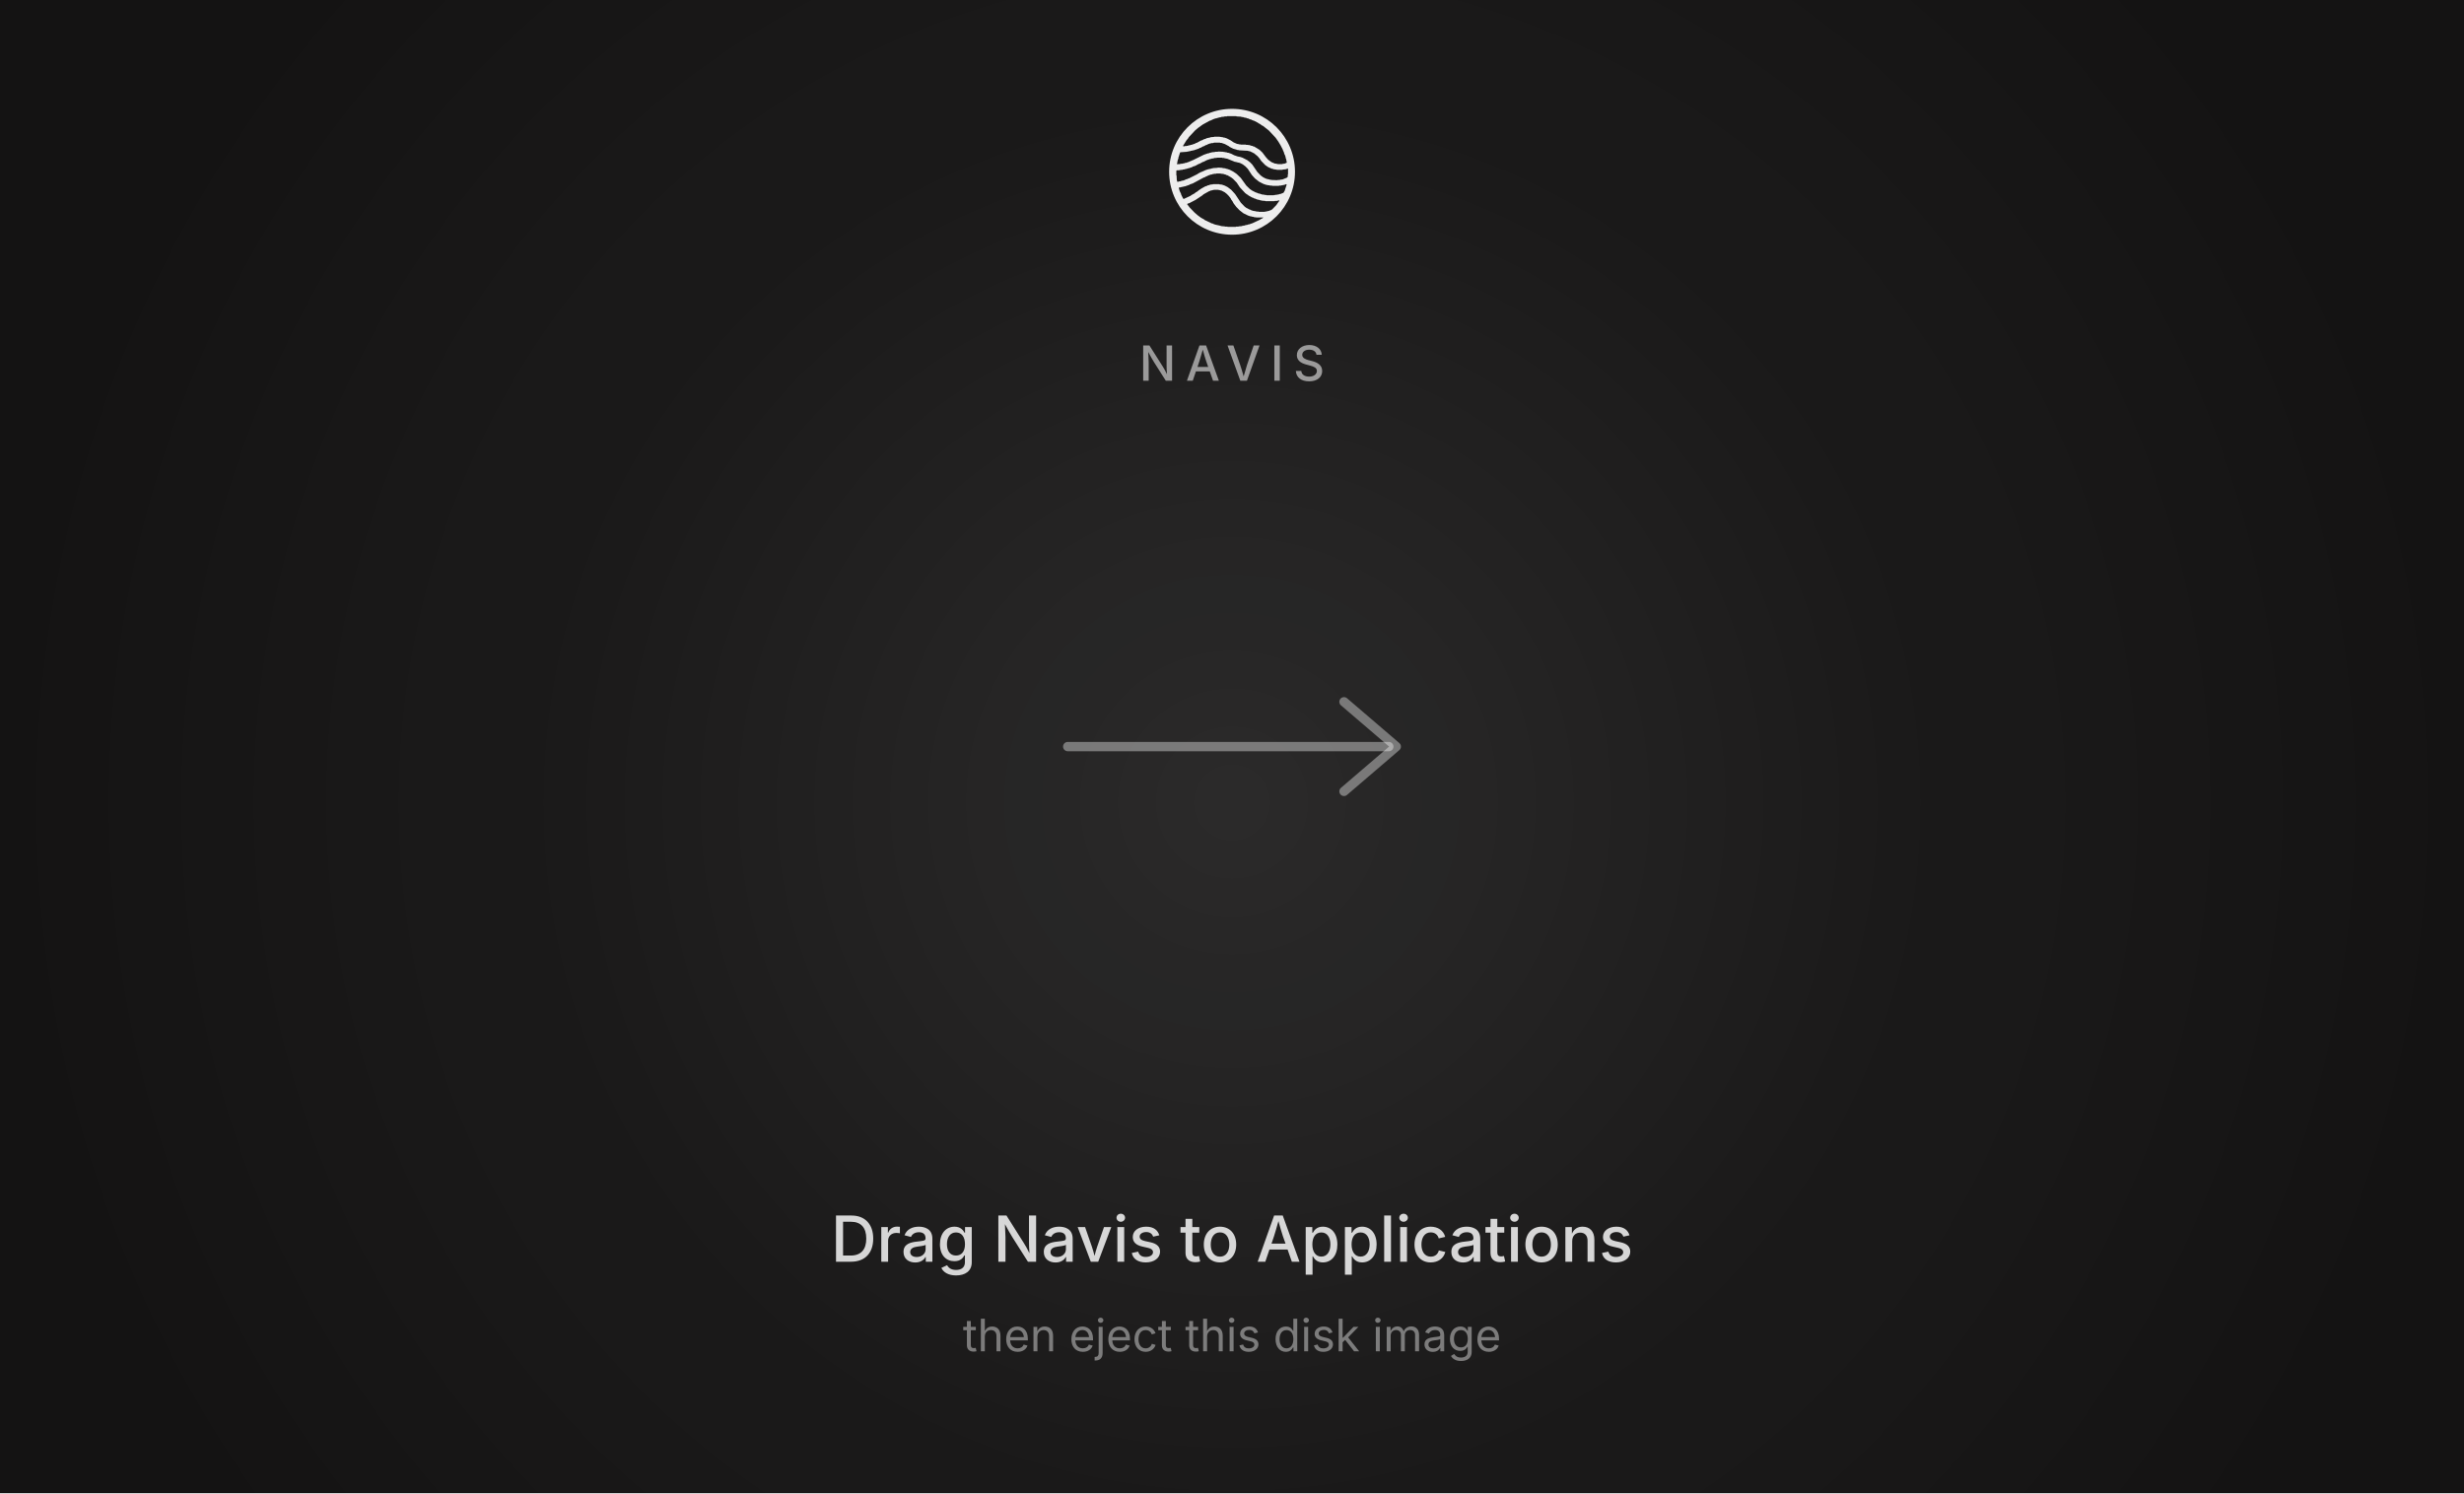
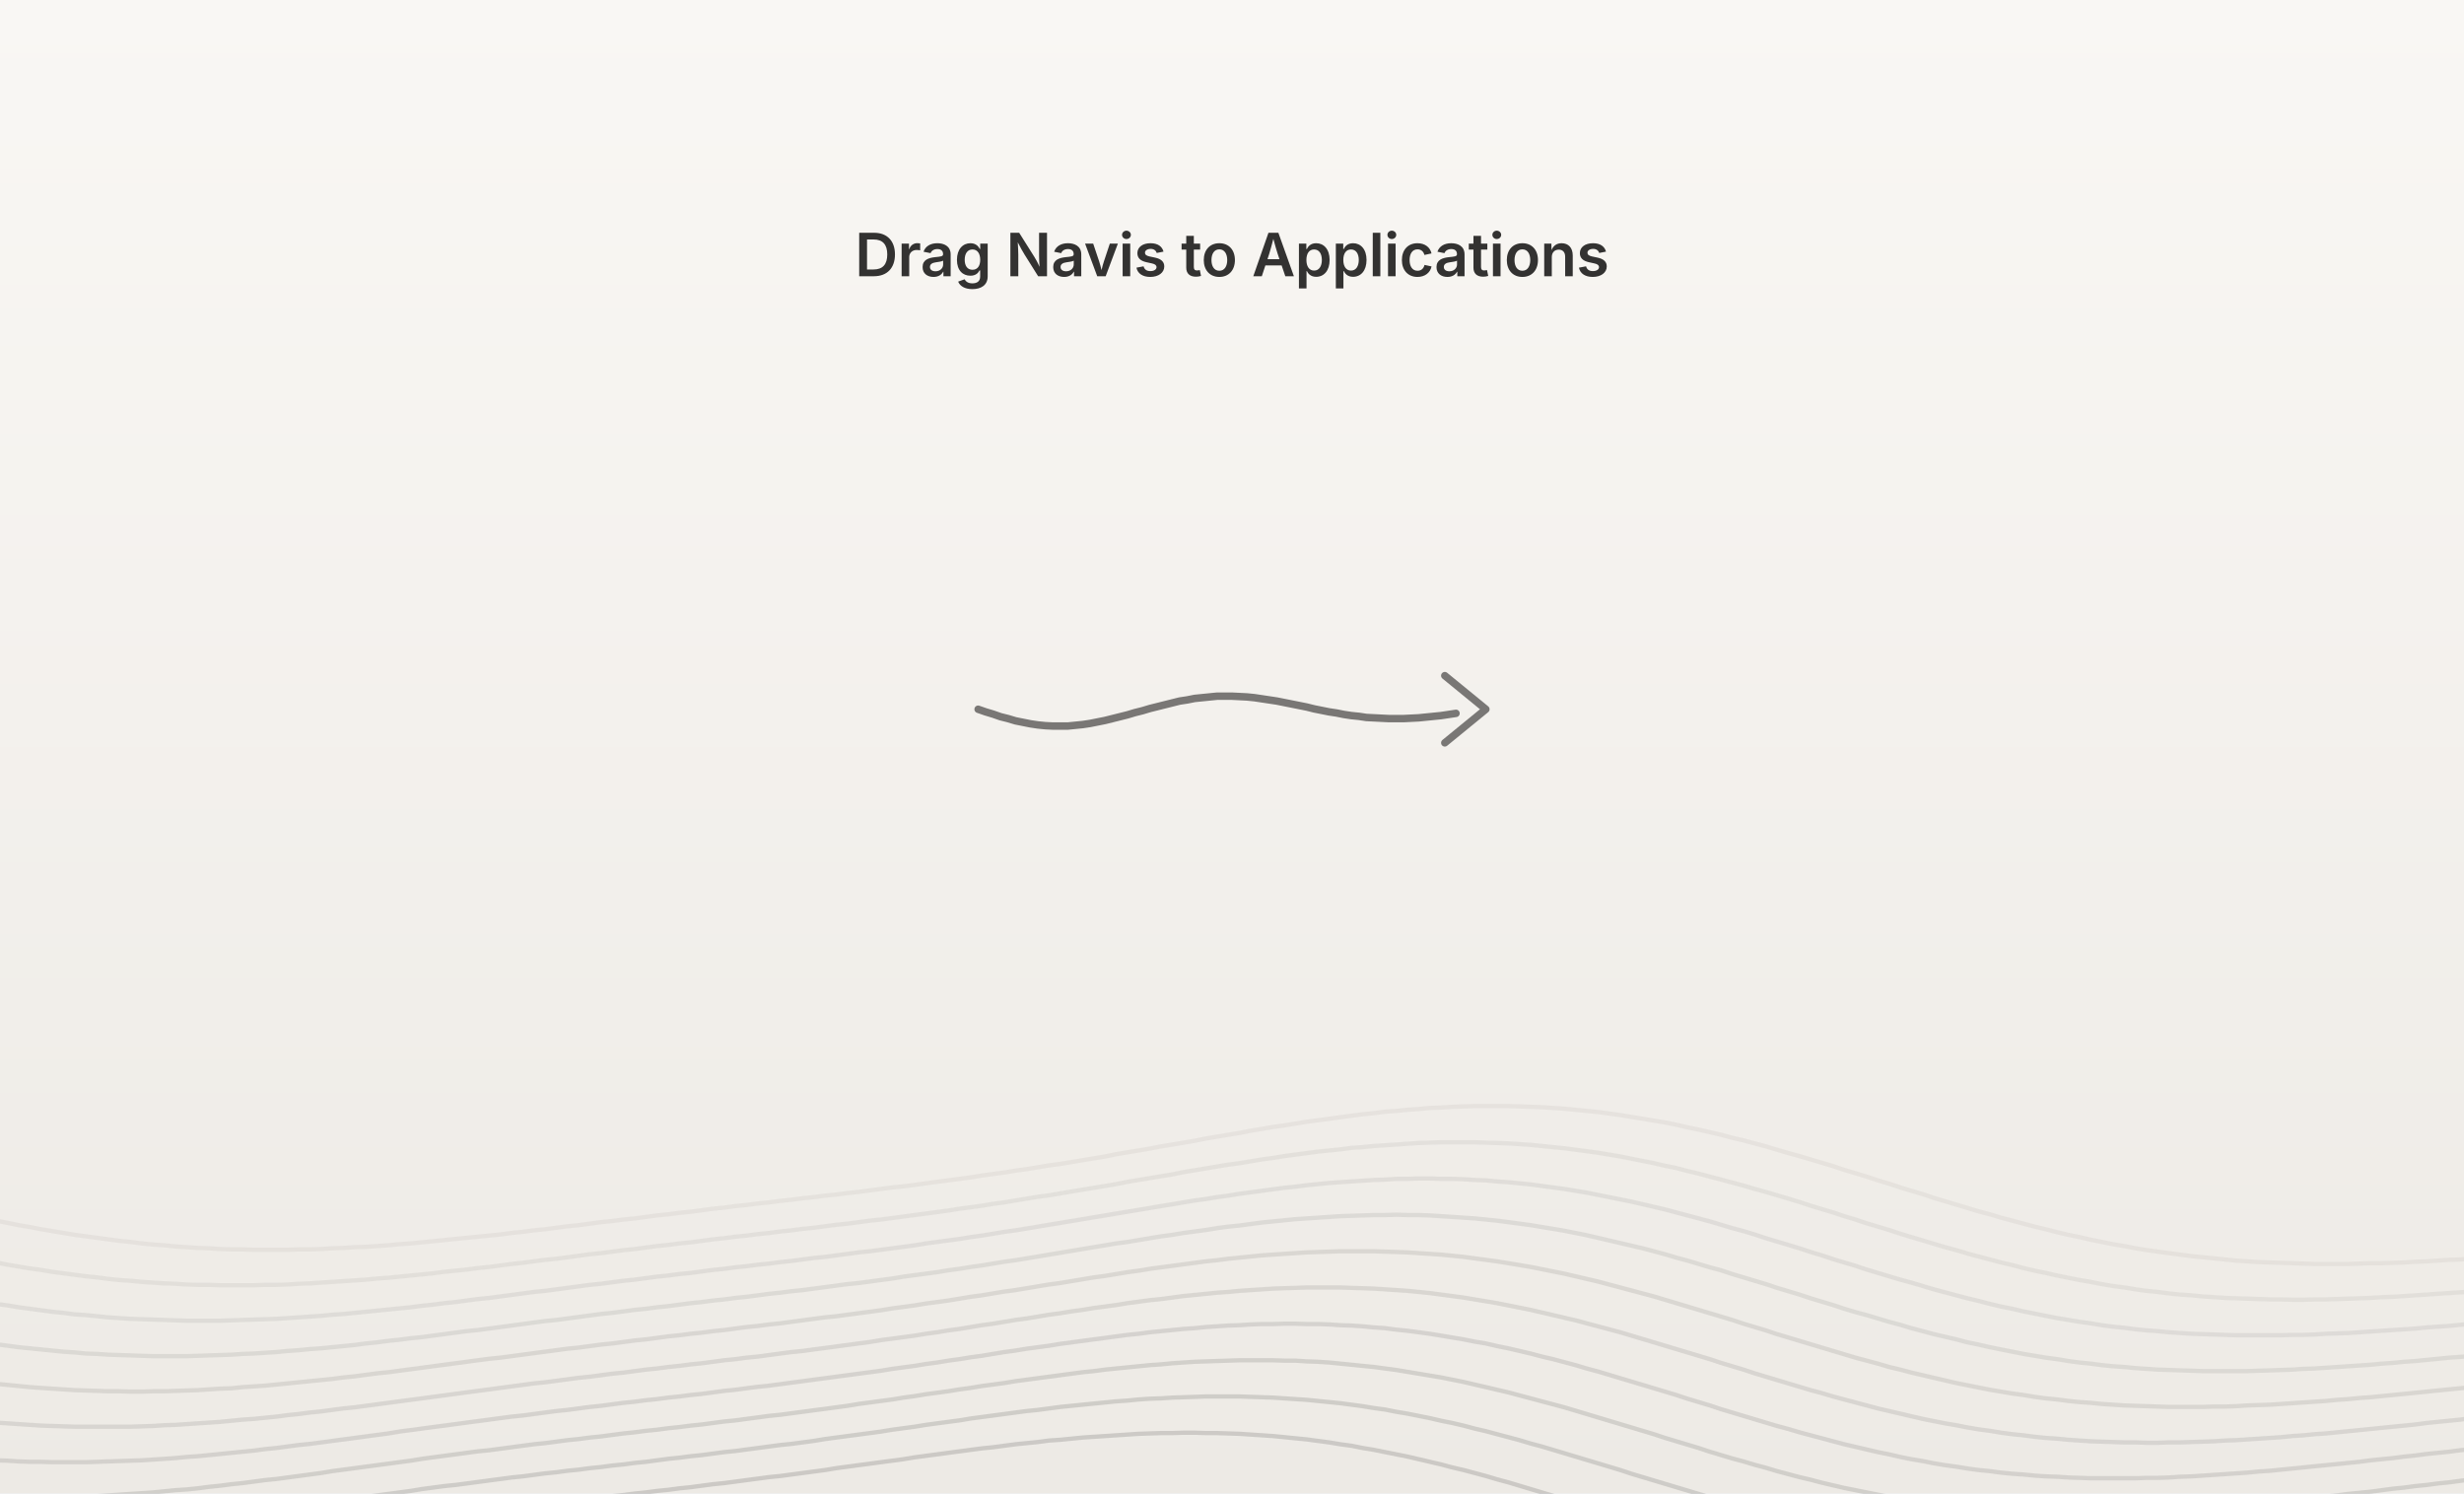
<svg xmlns="http://www.w3.org/2000/svg" width="660" height="400" viewBox="0 0 660 400">
  <defs>
-     <radialGradient id="glow" cx="330" cy="215" r="330" gradientUnits="userSpaceOnUse">
-       <stop offset="0" stop-color="#ffffff" stop-opacity="0.10" />
-       <stop offset="0.55" stop-color="#ffffff" stop-opacity="0.03" />
-       <stop offset="1" stop-color="#ffffff" stop-opacity="0" />
-     </radialGradient>
+     <linearGradient id="bg" x1="0" y1="0" x2="0" y2="1">
+       <stop offset="0" stop-color="#F9F7F4" />
+       <stop offset="1" stop-color="#EDEAE5" />
+     </linearGradient>
  </defs>
-   <rect width="660" height="400" fill="#141313" />
-   <rect width="660" height="400" fill="url(#glow)" />
-   <g transform="translate(308 24) scale(0.043)" fill="#ffffff" fill-opacity="0.92">
-     <path fill-rule="evenodd" d="M512 120A392 392 0 1 1 512 904A392 392 0 1 1 512 120zM248.44 735.22l29.87 30.78 19.41 16.94 20.91 15.39 19.41 10.77 2.99 3.08 44.8 21.55h4.48l4.48 3.08 13.44 4.62 28.37 6.16 1.49 1.54h5.98l1.49 1.54 20.91 1.53 1.49 1.54h14.93l1.5 1.54h50.77l1.49-1.54h14.94l1.49-1.54 19.41-1.53 1.5-1.54h5.97l1.49-1.54h5.98l7.46-3.08h4.48l1.5-1.54h5.97l5.97-3.08h4.48l22.4-7.7 46.29-21.55 2.99-3.07 10.45-4.62 5.98-4.62-1.5-3.08-2.98 1.54h-38.83l-1.49-1.54h-8.96l-8.96-3.08h-5.98l-1.49-1.54-10.45-1.54-13.44-4.61-28.37-13.86-23.9-18.47-20.9-21.55-16.43-21.55-7.47-13.85-8.96-12.32-1.49-4.62-11.95-15.39-11.94-12.31-13.44-10.78-20.91-10.77-8.96-1.54-1.49-1.54h-5.97l-1.5-1.54h-29.86l-1.5 1.54h-5.97l-1.49 1.54-10.46 1.54-4.48 3.08h-2.98l-35.84 20.01-8.96 7.69-41.82 27.71-38.82 20.01-10.46 3.08-2.98 3.08zm-62.72-103.13l8.96 18.47v3.08l11.94 24.62 4.49 3.08 43.3-20.01 2.99-3.08 22.4-12.31 4.48-4.62 13.44-7.69 4.48-4.62 20.9-13.86 22.4-12.31 10.46-3.08 4.48-3.08 8.96-1.54 5.97-3.08 16.43-1.53 1.49-1.54h38.82l1.5 1.54 14.93 1.53 17.92 6.16 17.92 9.24 22.4 16.93 23.89 26.17 35.84 53.87 23.9 24.63 10.45 7.7 20.91 10.77h2.98l4.48 3.08 13.44 4.62 19.41 3.08 1.5 1.54h13.44l1.49 1.54h37.33l1.5-1.54h7.46l1.5-1.54h5.97l7.47-3.08h4.48l4.48-3.08h2.98l10.46-6.16 25.38-26.16 19.42-27.71-1.5-1.54h-4.48l-8.96 3.08h-13.44l-1.49 1.54h-56.75l-1.49-1.54-20.91-1.54-1.49-1.54h-5.97l-13.44-4.62h-4.48l-1.5-1.54h-4.48l-8.96-4.62-7.46-1.54-7.47-4.61h-2.99l-25.38-13.86-4.48-4.61-4.48-1.54-11.95-9.24-32.85-35.4-19.41-29.25-22.4-23.09-11.95-9.23-23.89-13.86-7.47-1.54-4.48-3.08-8.96-1.54-1.49-1.54h-5.98l-1.49-1.53h-10.45l-1.5-1.54h-26.87l-1.5 1.54h-11.94l-1.5 1.53h-5.97l-7.47 3.08h-4.48l-17.92 6.16-7.46 4.62h-2.99l-13.44 7.7h-2.99l-68.69 36.94-17.92 6.16-4.48 3.07-26.88 9.24-10.45 1.54-1.5 1.54h-5.97l-1.49 1.54h-5.97l-1.5 1.54h-5.97l-5.97 3.08zm-20.91-98.52l1.49 1.54 1.5 29.25 1.49 1.54v6.15l4.48 3.08 7.47-3.08h5.97l13.44-4.61h4.48l13.44-4.62 4.48-3.08 11.95-3.08 4.48-3.08h2.98l55.25-27.71 2.99-3.07 17.92-9.24h2.99l7.46-4.62h2.99l11.95-6.16 17.92-6.15 22.4-4.62 1.49-1.54h5.97l1.5-1.54 28.37-1.54 1.49-1.54 28.38 1.54 1.49 1.54 16.42 1.54 5.98 3.08h4.48l17.92 6.16 20.9 10.77 22.4 15.39 25.39 24.63 34.35 47.72 22.4 21.55 13.43 9.24 23.9 12.31h2.98l13.44 6.16h4.48l17.92 6.16 14.94 1.53 1.49 1.54h10.45l1.5 1.54h44.8l1.49-1.54h8.96l1.49-1.54h8.96l1.5-1.53h5.97l7.47-3.08h4.48l19.41-7.7 7.47-12.31 11.94-36.95v-3.08l-2.99-1.54-10.45 4.62-10.45 1.54-1.49 1.54h-7.47l-1.49 1.54h-11.95l-1.49 1.54h-41.82l-1.49-1.54h-13.44l-1.49-1.54-14.94-1.54-1.49-1.54h-4.48l-17.92-6.15-26.88-13.86-25.39-20.01-19.41-21.55-25.38-38.48-14.94-15.39-16.42-12.32-14.94-7.69-8.96-3.08h-4.48l-1.49-1.54h-4.48l-1.49-1.54h-4.48l-1.5-1.54h-5.97l-49.28-20.01-10.45-1.54-1.5-1.54h-5.97l-1.49-1.54h-10.45l-1.5-1.54h-32.85l-1.49 1.54h-11.95l-8.96 3.08h-7.47l-5.97 3.08h-4.48l-22.4 7.69-20.91 10.78h-2.98l-22.4 12.31h-2.99l-22.4 12.32-14.93 4.61-4.48 3.08-22.4 7.7h-4.48l-5.97 3.08-10.46 1.54-1.49 1.54-13.44 1.54-1.49 1.54h-8.96l-1.5 1.54h-8.96l-1.49 1.53h-14.93l-2.99 3.08zm4.48-69.27l4.48 1.54 1.49-1.54h11.95l1.49-1.53 16.43-1.54 1.49-1.54h5.98l7.46-3.08h4.48l22.4-7.7 4.48-3.08h2.99l7.46-4.61h2.99l71.68-35.41 26.88-9.23h4.48l5.97-3.08 10.46-1.54 1.49-1.54 19.41-1.54 1.5-1.54h16.42l1.5-1.54 34.34 1.54 1.49 1.54h8.96l1.5 1.54h5.97l7.47 3.08h4.48l17.92 6.15 17.92 9.24 22.4 7.7 16.42 3.08 13.44 4.61 29.87 15.4 17.92 13.85 13.44 13.85 31.36 46.18 20.9 21.55 14.94 10.78 14.93 7.69 13.44 4.62h4.48l1.49 1.54h4.48l1.5 1.54h7.46l1.5 1.54 40.32 1.54 1.49-1.54h13.44l1.49-1.54 14.94-1.54 26.87-10.77 5.98-6.16v-13.85l1.49-1.54v-33.87l-1.49-1.54-13.44 4.62-17.92 1.54-1.49 1.54h-35.84l-1.5-1.54h-8.96l-1.49-1.54h-7.47l-5.97-3.08h-4.48l-23.89-10.77-17.92-12.32-25.39-26.17-10.45-15.39-11.95-13.85-22.4-18.47-10.45-4.62-2.99-3.08h-2.98l-8.96-4.62-10.46-1.54-1.49-1.54-55.25-3.08-1.5-1.53h-7.46l-13.44-4.62h-4.48l-4.48-3.08h-4.48l-23.9-12.32-2.98-3.07-25.39-13.86-22.4-7.69h-7.47l-1.49-1.54h-35.84l-8.96 3.07h-8.96l-1.49 1.54h-4.48l-13.44 4.62-11.95 6.16h-2.98l-13.44 7.7h-2.99l-16.43 9.23h-2.98l-11.95 6.16-26.88 9.23-10.45 1.54-1.5 1.54h-5.97l-7.46 3.08h-5.98l-1.49 1.54h-7.47l-1.49 1.54-41.81 3.08-2.99 3.08-1.49 7.69-2.99 4.62v4.62l-4.48 10.77v4.62l-5.97 18.47-1.5 12.32-1.49 1.54zm38.83-110.83h7.46l1.5-1.54h10.45l1.49-1.54h5.98l7.46-3.08h5.98l5.97-3.08h4.48l22.4-7.69 7.46-4.62h2.99l28.37-15.39h2.99l14.93-7.7 7.47-1.54 8.96-4.62 22.4-4.62 1.49-1.53 20.91-1.54 1.49-1.54h34.35l1.49 1.54h8.96l1.5 1.54h7.46l1.49 1.53 10.46 1.54 13.44 4.62 23.89 12.32 17.92 12.31 20.91 9.24 10.45 1.54 1.49 1.53h8.96l1.5 1.54h32.85l1.49 1.54h11.95l1.49 1.54h7.47l13.44 4.62h4.48l4.48 3.08 7.46 1.54 32.86 20.01 17.92 16.93 20.9 27.71 14.94 16.93 20.9 15.39 22.4 9.24h5.98l1.49 1.54h7.47l1.49 1.54h28.37l1.5-1.54 13.44-1.54 13.43-6.16-4.48-23.09-2.98-6.15v-4.62l-4.48-13.86-2.99-4.61-4.48-15.4-4.48-7.69v-3.08l-14.93-29.25-14.93-24.63-16.43-23.09-41.81-44.64-37.34-29.24-4.48-1.54-14.93-10.78-7.47-3.07-2.98-3.08-26.88-13.86h-2.99l-4.48-3.08h-2.99l-4.47-3.07-7.47-1.54-13.44-6.16h-4.48l-5.97-3.08-16.43-3.08-1.49-1.54-13.44-1.54-1.5-1.54-28.37-1.53-1.49-1.54h-56.75l-1.49 1.54h-14.93l-1.5 1.53-17.92 1.54-7.47 3.08h-5.97l-7.46 3.08h-4.48l-5.98 3.08h-4.48l-13.44 4.62-19.41 9.23h-2.99l-44.8 24.63-29.86 21.55-17.92 15.39-38.83 41.57-4.48 7.69-10.45 12.32-20.91 33.86z" />
+   <rect width="660" height="400" fill="url(#bg)" />
+   <g fill="none" stroke="#141313" stroke-width="1.15" stroke-linecap="round" stroke-linejoin="round">
+     <path d="M-10,325.2 L-7,325.8 L-4,326.4 L-1,327.0 L2,327.6 L5,328.2 L8,328.7 L11,329.3 L14,329.8 L17,330.3 L20,330.8 L23,331.2 L26,331.6 L29,332.0 L32,332.4 L35,332.7 L38,333.1 L41,333.4 L44,333.6 L47,333.9 L50,334.1 L53,334.3 L56,334.4 L59,334.6 L62,334.7 L65,334.7 L68,334.8 L71,334.8 L74,334.8 L77,334.8 L80,334.7 L83,334.7 L86,334.6 L89,334.4 L92,334.3 L95,334.1 L98,334.0 L101,333.8 L104,333.6 L107,333.3 L110,333.1 L113,332.8 L116,332.5 L119,332.2 L122,331.9 L125,331.6 L128,331.3 L131,331.0 L134,330.7 L137,330.3 L140,330.0 L143,329.6 L146,329.3 L149,328.9 L152,328.5 L155,328.2 L158,327.8 L161,327.4 L164,327.1 L167,326.7 L170,326.4 L173,326.0 L176,325.6 L179,325.3 L182,324.9 L185,324.6 L188,324.2 L191,323.8 L194,323.5 L197,323.1 L200,322.8 L203,322.4 L206,322.1 L209,321.7 L212,321.4 L215,321.0 L218,320.7 L221,320.3 L224,320.0 L227,319.6 L230,319.3 L233,318.9 L236,318.5 L239,318.1 L242,317.8 L245,317.4 L248,317.0 L251,316.6 L254,316.2 L257,315.8 L260,315.4 L263,314.9 L266,314.5 L269,314.1 L272,313.6 L275,313.2 L278,312.7 L281,312.2 L284,311.8 L287,311.3 L290,310.8 L293,310.3 L296,309.8 L299,309.2 L302,308.7 L305,308.2 L308,307.7 L311,307.1 L314,306.6 L317,306.1 L320,305.6 L323,305.0 L326,304.5 L329,304.0 L332,303.5 L335,302.9 L338,302.4 L341,301.9 L344,301.5 L347,301.0 L350,300.5 L353,300.1 L356,299.7 L359,299.3 L362,298.9 L365,298.5 L368,298.2 L371,297.8 L374,297.6 L377,297.3 L380,297.1 L383,296.8 L386,296.7 L389,296.5 L392,296.4 L395,296.3 L398,296.3 L401,296.3 L404,296.3 L407,296.4 L410,296.5 L413,296.6 L416,296.8 L419,297.0 L422,297.3 L425,297.6 L428,297.9 L431,298.3 L434,298.7 L437,299.2 L440,299.7 L443,300.2 L446,300.7 L449,301.3 L452,302.0 L455,302.6 L458,303.3 L461,304.0 L464,304.8 L467,305.5 L470,306.3 L473,307.1 L476,308.0 L479,308.9 L482,309.7 L485,310.6 L488,311.5 L491,312.4 L494,313.4 L497,314.3 L500,315.2 L503,316.2 L506,317.1 L509,318.1 L512,319.0 L515,319.9 L518,320.9 L521,321.8 L524,322.7 L527,323.6 L530,324.5 L533,325.3 L536,326.2 L539,327.0 L542,327.8 L545,328.6 L548,329.3 L551,330.1 L554,330.8 L557,331.4 L560,332.1 L563,332.7 L566,333.3 L569,333.8 L572,334.4 L575,334.9 L578,335.3 L581,335.7 L584,336.1 L587,336.5 L590,336.8 L593,337.1 L596,337.4 L599,337.7 L602,337.9 L605,338.1 L608,338.2 L611,338.3 L614,338.4 L617,338.5 L620,338.6 L623,338.6 L626,338.6 L629,338.6 L632,338.5 L635,338.4 L638,338.4 L641,338.3 L644,338.2 L647,338.0 L650,337.9 L653,337.7 L656,337.5 L659,337.4 L662,337.2 L665,337.0 L668,336.8" stroke-opacity="0.050" />
+     <path d="M-10,336.5 L-7,337.1 L-4,337.7 L-1,338.2 L2,338.8 L5,339.3 L8,339.8 L11,340.2 L14,340.7 L17,341.1 L20,341.5 L23,341.9 L26,342.2 L29,342.6 L32,342.9 L35,343.1 L38,343.4 L41,343.6 L44,343.8 L47,343.9 L50,344.1 L53,344.2 L56,344.2 L59,344.3 L62,344.3 L65,344.3 L68,344.3 L71,344.2 L74,344.2 L77,344.1 L80,343.9 L83,343.8 L86,343.6 L89,343.4 L92,343.2 L95,343.0 L98,342.8 L101,342.5 L104,342.3 L107,342.0 L110,341.7 L113,341.4 L116,341.1 L119,340.7 L122,340.4 L125,340.1 L128,339.7 L131,339.4 L134,339.0 L137,338.6 L140,338.3 L143,337.9 L146,337.5 L149,337.2 L152,336.8 L155,336.4 L158,336.0 L161,335.7 L164,335.3 L167,334.9 L170,334.6 L173,334.2 L176,333.8 L179,333.5 L182,333.1 L185,332.8 L188,332.4 L191,332.0 L194,331.7 L197,331.3 L200,331.0 L203,330.6 L206,330.3 L209,329.9 L212,329.6 L215,329.2 L218,328.9 L221,328.5 L224,328.1 L227,327.8 L230,327.4 L233,327.0 L236,326.7 L239,326.3 L242,325.9 L245,325.5 L248,325.1 L251,324.7 L254,324.3 L257,323.8 L260,323.4 L263,323.0 L266,322.5 L269,322.1 L272,321.6 L275,321.1 L278,320.6 L281,320.2 L284,319.7 L287,319.2 L290,318.7 L293,318.2 L296,317.7 L299,317.2 L302,316.6 L305,316.1 L308,315.6 L311,315.1 L314,314.6 L317,314.0 L320,313.5 L323,313.0 L326,312.5 L329,312.0 L332,311.6 L335,311.1 L338,310.6 L341,310.2 L344,309.7 L347,309.3 L350,308.9 L353,308.5 L356,308.2 L359,307.9 L362,307.5 L365,307.3 L368,307.0 L371,306.8 L374,306.6 L377,306.4 L380,306.2 L383,306.1 L386,306.0 L389,306.0 L392,306.0 L395,306.0 L398,306.1 L401,306.2 L404,306.3 L407,306.5 L410,306.7 L413,307.0 L416,307.3 L419,307.6 L422,308.0 L425,308.4 L428,308.8 L431,309.3 L434,309.8 L437,310.4 L440,311.0 L443,311.6 L446,312.3 L449,312.9 L452,313.7 L455,314.4 L458,315.2 L461,316.0 L464,316.8 L467,317.6 L470,318.5 L473,319.3 L476,320.2 L479,321.1 L482,322.0 L485,323.0 L488,323.9 L491,324.8 L494,325.8 L497,326.7 L500,327.7 L503,328.6 L506,329.5 L509,330.5 L512,331.4 L515,332.3 L518,333.2 L521,334.1 L524,334.9 L527,335.8 L530,336.6 L533,337.4 L536,338.2 L539,338.9 L542,339.7 L545,340.4 L548,341.0 L551,341.7 L554,342.3 L557,342.9 L560,343.4 L563,344.0 L566,344.5 L569,344.9 L572,345.4 L575,345.8 L578,346.1 L581,346.5 L584,346.8 L587,347.0 L590,347.3 L593,347.5 L596,347.7 L599,347.8 L602,347.9 L605,348.0 L608,348.1 L611,348.1 L614,348.2 L617,348.2 L620,348.1 L623,348.1 L626,348.0 L629,347.9 L632,347.8 L635,347.7 L638,347.5 L641,347.4 L644,347.2 L647,347.0 L650,346.8 L653,346.6 L656,346.4 L659,346.2 L662,346.0 L665,345.7 L668,345.5" stroke-opacity="0.061" />
+     <path d="M-10,347.7 L-7,348.3 L-4,348.8 L-1,349.3 L2,349.7 L5,350.2 L8,350.6 L11,351.0 L14,351.4 L17,351.7 L20,352.1 L23,352.3 L26,352.6 L29,352.9 L32,353.1 L35,353.3 L38,353.4 L41,353.5 L44,353.6 L47,353.7 L50,353.8 L53,353.8 L56,353.8 L59,353.8 L62,353.7 L65,353.6 L68,353.5 L71,353.4 L74,353.3 L77,353.1 L80,352.9 L83,352.7 L86,352.5 L89,352.2 L92,352.0 L95,351.7 L98,351.4 L101,351.1 L104,350.8 L107,350.5 L110,350.2 L113,349.8 L116,349.5 L119,349.1 L122,348.8 L125,348.4 L128,348.0 L131,347.7 L134,347.3 L137,346.9 L140,346.5 L143,346.1 L146,345.8 L149,345.4 L152,345.0 L155,344.6 L158,344.2 L161,343.9 L164,343.5 L167,343.1 L170,342.8 L173,342.4 L176,342.0 L179,341.7 L182,341.3 L185,341.0 L188,340.6 L191,340.2 L194,339.9 L197,339.5 L200,339.2 L203,338.8 L206,338.5 L209,338.1 L212,337.8 L215,337.4 L218,337.0 L221,336.7 L224,336.3 L227,335.9 L230,335.5 L233,335.2 L236,334.8 L239,334.4 L242,334.0 L245,333.6 L248,333.1 L251,332.7 L254,332.3 L257,331.9 L260,331.4 L263,331.0 L266,330.5 L269,330.0 L272,329.6 L275,329.1 L278,328.6 L281,328.1 L284,327.6 L287,327.1 L290,326.6 L293,326.1 L296,325.6 L299,325.1 L302,324.6 L305,324.1 L308,323.6 L311,323.1 L314,322.6 L317,322.1 L320,321.6 L323,321.2 L326,320.7 L329,320.3 L332,319.8 L335,319.4 L338,319.0 L341,318.6 L344,318.2 L347,317.9 L350,317.5 L353,317.2 L356,316.9 L359,316.7 L362,316.5 L365,316.3 L368,316.1 L371,316.0 L374,315.8 L377,315.8 L380,315.7 L383,315.7 L386,315.8 L389,315.8 L392,315.9 L395,316.1 L398,316.2 L401,316.5 L404,316.7 L407,317.0 L410,317.3 L413,317.7 L416,318.1 L419,318.5 L422,319.0 L425,319.5 L428,320.1 L431,320.7 L434,321.3 L437,321.9 L440,322.6 L443,323.3 L446,324.0 L449,324.8 L452,325.6 L455,326.4 L458,327.2 L461,328.1 L464,329.0 L467,329.8 L470,330.7 L473,331.7 L476,332.6 L479,333.5 L482,334.4 L485,335.4 L488,336.3 L491,337.3 L494,338.2 L497,339.1 L500,340.1 L503,341.0 L506,341.9 L509,342.8 L512,343.6 L515,344.5 L518,345.4 L521,346.2 L524,347.0 L527,347.8 L530,348.5 L533,349.3 L536,350.0 L539,350.6 L542,351.3 L545,351.9 L548,352.5 L551,353.1 L554,353.6 L557,354.1 L560,354.5 L563,355.0 L566,355.4 L569,355.7 L572,356.1 L575,356.4 L578,356.6 L581,356.9 L584,357.1 L587,357.3 L590,357.4 L593,357.5 L596,357.6 L599,357.7 L602,357.7 L605,357.7 L608,357.7 L611,357.7 L614,357.6 L617,357.6 L620,357.5 L623,357.3 L626,357.2 L629,357.1 L632,356.9 L635,356.7 L638,356.5 L641,356.3 L644,356.1 L647,355.9 L650,355.6 L653,355.4 L656,355.2 L659,354.9 L662,354.6 L665,354.4 L668,354.1" stroke-opacity="0.072" />
+     <path d="M-10,358.8 L-7,359.2 L-4,359.7 L-1,360.1 L2,360.5 L5,360.9 L8,361.2 L11,361.5 L14,361.8 L17,362.1 L20,362.3 L23,362.6 L26,362.7 L29,362.9 L32,363.0 L35,363.1 L38,363.2 L41,363.3 L44,363.3 L47,363.3 L50,363.3 L53,363.2 L56,363.1 L59,363.0 L62,362.9 L65,362.7 L68,362.6 L71,362.4 L74,362.2 L77,361.9 L80,361.7 L83,361.4 L86,361.2 L89,360.9 L92,360.6 L95,360.3 L98,359.9 L101,359.6 L104,359.2 L107,358.9 L110,358.5 L113,358.2 L116,357.8 L119,357.4 L122,357.0 L125,356.6 L128,356.3 L131,355.9 L134,355.5 L137,355.1 L140,354.7 L143,354.3 L146,353.9 L149,353.6 L152,353.2 L155,352.8 L158,352.4 L161,352.0 L164,351.7 L167,351.3 L170,350.9 L173,350.6 L176,350.2 L179,349.9 L182,349.5 L185,349.1 L188,348.8 L191,348.4 L194,348.1 L197,347.7 L200,347.4 L203,347.0 L206,346.6 L209,346.3 L212,345.9 L215,345.6 L218,345.2 L221,344.8 L224,344.4 L227,344.0 L230,343.7 L233,343.3 L236,342.9 L239,342.5 L242,342.0 L245,341.6 L248,341.2 L251,340.8 L254,340.3 L257,339.9 L260,339.4 L263,339.0 L266,338.5 L269,338.0 L272,337.6 L275,337.1 L278,336.6 L281,336.1 L284,335.6 L287,335.1 L290,334.6 L293,334.1 L296,333.6 L299,333.1 L302,332.7 L305,332.2 L308,331.7 L311,331.2 L314,330.8 L317,330.3 L320,329.9 L323,329.5 L326,329.0 L329,328.6 L332,328.3 L335,327.9 L338,327.5 L341,327.2 L344,326.9 L347,326.6 L350,326.4 L353,326.2 L356,326.0 L359,325.8 L362,325.7 L365,325.6 L368,325.5 L371,325.5 L374,325.4 L377,325.5 L380,325.5 L383,325.6 L386,325.8 L389,326.0 L392,326.2 L395,326.4 L398,326.7 L401,327.0 L404,327.4 L407,327.8 L410,328.2 L413,328.7 L416,329.2 L419,329.7 L422,330.3 L425,330.9 L428,331.6 L431,332.3 L434,333.0 L437,333.7 L440,334.4 L443,335.2 L446,336.0 L449,336.9 L452,337.7 L455,338.6 L458,339.5 L461,340.3 L464,341.3 L467,342.2 L470,343.1 L473,344.0 L476,345.0 L479,345.9 L482,346.8 L485,347.8 L488,348.7 L491,349.6 L494,350.6 L497,351.5 L500,352.3 L503,353.2 L506,354.1 L509,354.9 L512,355.8 L515,356.6 L518,357.4 L521,358.1 L524,358.8 L527,359.6 L530,360.2 L533,360.9 L536,361.5 L539,362.1 L542,362.7 L545,363.2 L548,363.7 L551,364.1 L554,364.6 L557,365.0 L560,365.3 L563,365.7 L566,366.0 L569,366.2 L572,366.5 L575,366.7 L578,366.9 L581,367.0 L584,367.1 L587,367.2 L590,367.3 L593,367.3 L596,367.3 L599,367.3 L602,367.3 L605,367.2 L608,367.1 L611,367.0 L614,366.9 L617,366.7 L620,366.6 L623,366.4 L626,366.2 L629,366.0 L632,365.8 L635,365.6 L638,365.3 L641,365.1 L644,364.8 L647,364.6 L650,364.3 L653,364.0 L656,363.7 L659,363.5 L662,363.2 L665,362.9 L668,362.6" stroke-opacity="0.083" />
+     <path d="M-10,369.6 L-7,370.0 L-4,370.4 L-1,370.7 L2,371.0 L5,371.3 L8,371.6 L11,371.8 L14,372.0 L17,372.2 L20,372.4 L23,372.5 L26,372.6 L29,372.7 L32,372.7 L35,372.8 L38,372.8 L41,372.7 L44,372.7 L47,372.6 L50,372.5 L53,372.4 L56,372.2 L59,372.0 L62,371.9 L65,371.6 L68,371.4 L71,371.2 L74,370.9 L77,370.6 L80,370.3 L83,370.0 L86,369.7 L89,369.4 L92,369.0 L95,368.7 L98,368.3 L101,367.9 L104,367.6 L107,367.2 L110,366.8 L113,366.4 L116,366.0 L119,365.6 L122,365.2 L125,364.8 L128,364.4 L131,364.0 L134,363.7 L137,363.3 L140,362.9 L143,362.5 L146,362.1 L149,361.7 L152,361.3 L155,361.0 L158,360.6 L161,360.2 L164,359.9 L167,359.5 L170,359.1 L173,358.8 L176,358.4 L179,358.0 L182,357.7 L185,357.3 L188,357.0 L191,356.6 L194,356.3 L197,355.9 L200,355.5 L203,355.2 L206,354.8 L209,354.5 L212,354.1 L215,353.7 L218,353.3 L221,352.9 L224,352.6 L227,352.2 L230,351.8 L233,351.4 L236,351.0 L239,350.5 L242,350.1 L245,349.7 L248,349.2 L251,348.8 L254,348.4 L257,347.9 L260,347.4 L263,347.0 L266,346.5 L269,346.0 L272,345.6 L275,345.1 L278,344.6 L281,344.1 L284,343.7 L287,343.2 L290,342.7 L293,342.2 L296,341.8 L299,341.3 L302,340.8 L305,340.4 L308,339.9 L311,339.5 L314,339.1 L317,338.7 L320,338.3 L323,337.9 L326,337.6 L329,337.2 L332,336.9 L335,336.6 L338,336.3 L341,336.1 L344,335.9 L347,335.7 L350,335.5 L353,335.4 L356,335.3 L359,335.2 L362,335.2 L365,335.2 L368,335.2 L371,335.3 L374,335.4 L377,335.5 L380,335.7 L383,335.9 L386,336.1 L389,336.4 L392,336.7 L395,337.1 L398,337.5 L401,337.9 L404,338.4 L407,338.9 L410,339.4 L413,340.0 L416,340.6 L419,341.2 L422,341.9 L425,342.6 L428,343.3 L431,344.1 L434,344.9 L437,345.7 L440,346.5 L443,347.3 L446,348.2 L449,349.1 L452,350.0 L455,350.9 L458,351.8 L461,352.7 L464,353.6 L467,354.6 L470,355.5 L473,356.4 L476,357.4 L479,358.3 L482,359.2 L485,360.1 L488,361.0 L491,361.9 L494,362.8 L497,363.7 L500,364.5 L503,365.3 L506,366.2 L509,366.9 L512,367.7 L515,368.4 L518,369.1 L521,369.8 L524,370.5 L527,371.1 L530,371.7 L533,372.3 L536,372.8 L539,373.3 L542,373.7 L545,374.2 L548,374.6 L551,374.9 L554,375.3 L557,375.6 L560,375.8 L563,376.1 L566,376.3 L569,376.5 L572,376.6 L575,376.7 L578,376.8 L581,376.9 L584,376.9 L587,376.9 L590,376.9 L593,376.8 L596,376.8 L599,376.7 L602,376.5 L605,376.4 L608,376.3 L611,376.1 L614,375.9 L617,375.7 L620,375.5 L623,375.3 L626,375.0 L629,374.8 L632,374.5 L635,374.3 L638,374.0 L641,373.7 L644,373.4 L647,373.1 L650,372.8 L653,372.5 L656,372.2 L659,371.9 L662,371.6 L665,371.3 L668,371.0" stroke-opacity="0.094" />
+     <path d="M-10,380.2 L-7,380.5 L-4,380.8 L-1,381.1 L2,381.3 L5,381.5 L8,381.7 L11,381.9 L14,382.0 L17,382.1 L20,382.2 L23,382.2 L26,382.2 L29,382.2 L32,382.2 L35,382.2 L38,382.1 L41,382.0 L44,381.8 L47,381.7 L50,381.5 L53,381.3 L56,381.1 L59,380.9 L62,380.6 L65,380.3 L68,380.1 L71,379.8 L74,379.5 L77,379.1 L80,378.8 L83,378.4 L86,378.1 L89,377.7 L92,377.3 L95,377.0 L98,376.6 L101,376.2 L104,375.8 L107,375.4 L110,375.0 L113,374.6 L116,374.2 L119,373.8 L122,373.4 L125,373.0 L128,372.6 L131,372.2 L134,371.8 L137,371.4 L140,371.0 L143,370.6 L146,370.3 L149,369.9 L152,369.5 L155,369.1 L158,368.8 L161,368.4 L164,368.0 L167,367.7 L170,367.3 L173,366.9 L176,366.6 L179,366.2 L182,365.9 L185,365.5 L188,365.2 L191,364.8 L194,364.4 L197,364.1 L200,363.7 L203,363.4 L206,363.0 L209,362.6 L212,362.2 L215,361.9 L218,361.5 L221,361.1 L224,360.7 L227,360.3 L230,359.9 L233,359.5 L236,359.0 L239,358.6 L242,358.2 L245,357.8 L248,357.3 L251,356.9 L254,356.4 L257,356.0 L260,355.5 L263,355.0 L266,354.6 L269,354.1 L272,353.6 L275,353.2 L278,352.7 L281,352.2 L284,351.8 L287,351.3 L290,350.9 L293,350.4 L296,350.0 L299,349.6 L302,349.1 L305,348.7 L308,348.3 L311,348.0 L314,347.6 L317,347.2 L320,346.9 L323,346.6 L326,346.3 L329,346.1 L332,345.8 L335,345.6 L338,345.4 L341,345.2 L344,345.1 L347,345.0 L350,344.9 L353,344.9 L356,344.9 L359,344.9 L362,345.0 L365,345.1 L368,345.2 L371,345.4 L374,345.6 L377,345.8 L380,346.1 L383,346.4 L386,346.8 L389,347.2 L392,347.6 L395,348.1 L398,348.6 L401,349.1 L404,349.7 L407,350.3 L410,350.9 L413,351.6 L416,352.3 L419,353.0 L422,353.7 L425,354.5 L428,355.3 L431,356.1 L434,356.9 L437,357.8 L440,358.7 L443,359.6 L446,360.5 L449,361.4 L452,362.3 L455,363.2 L458,364.1 L461,365.1 L464,366.0 L467,366.9 L470,367.9 L473,368.8 L476,369.7 L479,370.6 L482,371.5 L485,372.4 L488,373.2 L491,374.1 L494,374.9 L497,375.7 L500,376.5 L503,377.3 L506,378.0 L509,378.7 L512,379.4 L515,380.1 L518,380.7 L521,381.3 L524,381.8 L527,382.4 L530,382.9 L533,383.3 L536,383.8 L539,384.2 L542,384.5 L545,384.9 L548,385.2 L551,385.4 L554,385.7 L557,385.9 L560,386.1 L563,386.2 L566,386.3 L569,386.4 L572,386.4 L575,386.5 L578,386.5 L581,386.4 L584,386.4 L587,386.3 L590,386.2 L593,386.1 L596,385.9 L599,385.8 L602,385.6 L605,385.4 L608,385.2 L611,385.0 L614,384.7 L617,384.5 L620,384.2 L623,384.0 L626,383.7 L629,383.4 L632,383.1 L635,382.8 L638,382.5 L641,382.2 L644,381.9 L647,381.6 L650,381.2 L653,380.9 L656,380.6 L659,380.3 L662,379.9 L665,379.6 L668,379.3" stroke-opacity="0.105" />
+     <path d="M-10,390.5 L-7,390.8 L-4,391.0 L-1,391.2 L2,391.3 L5,391.5 L8,391.6 L11,391.6 L14,391.7 L17,391.7 L20,391.7 L23,391.7 L26,391.6 L29,391.5 L32,391.4 L35,391.3 L38,391.2 L41,391.0 L44,390.8 L47,390.6 L50,390.3 L53,390.1 L56,389.8 L59,389.5 L62,389.2 L65,388.9 L68,388.6 L71,388.2 L74,387.9 L77,387.5 L80,387.1 L83,386.8 L86,386.4 L89,386.0 L92,385.6 L95,385.2 L98,384.8 L101,384.4 L104,384.0 L107,383.5 L110,383.1 L113,382.7 L116,382.3 L119,381.9 L122,381.5 L125,381.1 L128,380.7 L131,380.3 L134,379.9 L137,379.5 L140,379.2 L143,378.8 L146,378.4 L149,378.0 L152,377.7 L155,377.3 L158,376.9 L161,376.6 L164,376.2 L167,375.8 L170,375.5 L173,375.1 L176,374.8 L179,374.4 L182,374.1 L185,373.7 L188,373.4 L191,373.0 L194,372.6 L197,372.3 L200,371.9 L203,371.5 L206,371.2 L209,370.8 L212,370.4 L215,370.0 L218,369.6 L221,369.2 L224,368.8 L227,368.4 L230,368.0 L233,367.6 L236,367.2 L239,366.7 L242,366.3 L245,365.9 L248,365.4 L251,365.0 L254,364.5 L257,364.1 L260,363.6 L263,363.2 L266,362.7 L269,362.2 L272,361.8 L275,361.3 L278,360.9 L281,360.5 L284,360.0 L287,359.6 L290,359.2 L293,358.8 L296,358.4 L299,358.0 L302,357.6 L305,357.3 L308,356.9 L311,356.6 L314,356.3 L317,356.0 L320,355.8 L323,355.5 L326,355.3 L329,355.1 L332,355.0 L335,354.8 L338,354.7 L341,354.7 L344,354.6 L347,354.6 L350,354.7 L353,354.7 L356,354.8 L359,355.0 L362,355.1 L365,355.3 L368,355.6 L371,355.8 L374,356.2 L377,356.5 L380,356.9 L383,357.3 L386,357.8 L389,358.3 L392,358.8 L395,359.4 L398,359.9 L401,360.6 L404,361.2 L407,361.9 L410,362.6 L413,363.4 L416,364.1 L419,364.9 L422,365.7 L425,366.6 L428,367.4 L431,368.3 L434,369.2 L437,370.1 L440,371.0 L443,371.9 L446,372.8 L449,373.7 L452,374.7 L455,375.6 L458,376.5 L461,377.5 L464,378.4 L467,379.3 L470,380.2 L473,381.1 L476,382.0 L479,382.8 L482,383.7 L485,384.5 L488,385.3 L491,386.1 L494,386.9 L497,387.6 L500,388.3 L503,389.0 L506,389.6 L509,390.3 L512,390.9 L515,391.4 L518,392.0 L521,392.5 L524,392.9 L527,393.4 L530,393.8 L533,394.1 L536,394.5 L539,394.8 L542,395.0 L545,395.3 L548,395.5 L551,395.6 L554,395.8 L557,395.9 L560,396.0 L563,396.0 L566,396.0 L569,396.0 L572,396.0 L575,395.9 L578,395.9 L581,395.8 L584,395.6 L587,395.5 L590,395.3 L593,395.1 L596,394.9 L599,394.7 L602,394.5 L605,394.2 L608,394.0 L611,393.7 L614,393.4 L617,393.1 L620,392.8 L623,392.5 L626,392.2 L629,391.9 L632,391.6 L635,391.2 L638,390.9 L641,390.6 L644,390.2 L647,389.9 L650,389.5 L653,389.2 L656,388.9 L659,388.5 L662,388.2 L665,387.8 L668,387.5" stroke-opacity="0.116" />
+     <path d="M-10,400.7 L-7,400.8 L-4,400.9 L-1,401.0 L2,401.1 L5,401.2 L8,401.2 L11,401.2 L14,401.2 L17,401.1 L20,401.0 L23,400.9 L26,400.8 L29,400.6 L32,400.4 L35,400.2 L38,400.0 L41,399.8 L44,399.5 L47,399.2 L50,399.0 L53,398.7 L56,398.3 L59,398.0 L62,397.6 L65,397.3 L68,396.9 L71,396.5 L74,396.2 L77,395.8 L80,395.4 L83,395.0 L86,394.6 L89,394.1 L92,393.7 L95,393.3 L98,392.9 L101,392.5 L104,392.1 L107,391.7 L110,391.3 L113,390.8 L116,390.4 L119,390.0 L122,389.6 L125,389.2 L128,388.8 L131,388.5 L134,388.1 L137,387.7 L140,387.3 L143,386.9 L146,386.6 L149,386.2 L152,385.8 L155,385.5 L158,385.1 L161,384.8 L164,384.4 L167,384.0 L170,383.7 L173,383.3 L176,383.0 L179,382.6 L182,382.3 L185,381.9 L188,381.6 L191,381.2 L194,380.8 L197,380.5 L200,380.1 L203,379.7 L206,379.3 L209,379.0 L212,378.6 L215,378.2 L218,377.8 L221,377.4 L224,377.0 L227,376.6 L230,376.1 L233,375.7 L236,375.3 L239,374.9 L242,374.4 L245,374.0 L248,373.5 L251,373.1 L254,372.7 L257,372.2 L260,371.8 L263,371.3 L266,370.9 L269,370.5 L272,370.0 L275,369.6 L278,369.2 L281,368.8 L284,368.4 L287,368.0 L290,367.6 L293,367.3 L296,366.9 L299,366.6 L302,366.3 L305,366.0 L308,365.7 L311,365.5 L314,365.2 L317,365.0 L320,364.8 L323,364.7 L326,364.6 L329,364.5 L332,364.4 L335,364.4 L338,364.4 L341,364.4 L344,364.5 L347,364.5 L350,364.7 L353,364.8 L356,365.0 L359,365.3 L362,365.6 L365,365.9 L368,366.2 L371,366.6 L374,367.0 L377,367.5 L380,368.0 L383,368.5 L386,369.0 L389,369.6 L392,370.2 L395,370.9 L398,371.6 L401,372.3 L404,373.0 L407,373.8 L410,374.6 L413,375.4 L416,376.2 L419,377.0 L422,377.9 L425,378.8 L428,379.7 L431,380.6 L434,381.5 L437,382.4 L440,383.3 L443,384.2 L446,385.2 L449,386.1 L452,387.0 L455,387.9 L458,388.9 L461,389.8 L464,390.7 L467,391.5 L470,392.4 L473,393.2 L476,394.1 L479,394.9 L482,395.7 L485,396.4 L488,397.2 L491,397.9 L494,398.6 L497,399.2 L500,399.8 L503,400.4 L506,401.0 L509,401.5 L512,402.0 L515,402.5 L518,402.9 L521,403.3 L524,403.7 L527,404.1 L530,404.4 L533,404.6 L536,404.9 L539,405.1 L542,405.2 L545,405.4 L548,405.5 L551,405.5 L554,405.6 L557,405.6 L560,405.6 L563,405.6 L566,405.5 L569,405.4 L572,405.3 L575,405.2 L578,405.0 L581,404.8 L584,404.6 L587,404.4 L590,404.2 L593,404.0 L596,403.7 L599,403.4 L602,403.1 L605,402.9 L608,402.6 L611,402.2 L614,401.9 L617,401.6 L620,401.3 L623,400.9 L626,400.6 L629,400.2 L632,399.9 L635,399.6 L638,399.2 L641,398.8 L644,398.5 L647,398.1 L650,397.8 L653,397.4 L656,397.1 L659,396.7 L662,396.3 L665,396.0 L668,395.6" stroke-opacity="0.127" />
+     <path d="M-10,410.5 L-7,410.6 L-4,410.6 L-1,410.7 L2,410.6 L5,410.6 L8,410.6 L11,410.5 L14,410.4 L17,410.2 L20,410.1 L23,409.9 L26,409.7 L29,409.5 L32,409.2 L35,409.0 L38,408.7 L41,408.4 L44,408.1 L47,407.8 L50,407.4 L53,407.1 L56,406.7 L59,406.3 L62,406.0 L65,405.6 L68,405.2 L71,404.8 L74,404.4 L77,403.9 L80,403.5 L83,403.1 L86,402.7 L89,402.3 L92,401.8 L95,401.4 L98,401.0 L101,400.6 L104,400.2 L107,399.8 L110,399.4 L113,398.9 L116,398.5 L119,398.1 L122,397.8 L125,397.4 L128,397.0 L131,396.6 L134,396.2 L137,395.8 L140,395.5 L143,395.1 L146,394.7 L149,394.4 L152,394.0 L155,393.7 L158,393.3 L161,393.0 L164,392.6 L167,392.3 L170,391.9 L173,391.6 L176,391.2 L179,390.8 L182,390.5 L185,390.1 L188,389.8 L191,389.4 L194,389.0 L197,388.7 L200,388.3 L203,387.9 L206,387.5 L209,387.1 L212,386.8 L215,386.4 L218,386.0 L221,385.5 L224,385.1 L227,384.7 L230,384.3 L233,383.9 L236,383.5 L239,383.0 L242,382.6 L245,382.2 L248,381.7 L251,381.3 L254,380.9 L257,380.5 L260,380.0 L263,379.6 L266,379.2 L269,378.8 L272,378.4 L275,378.0 L278,377.7 L281,377.3 L284,376.9 L287,376.6 L290,376.3 L293,376.0 L296,375.7 L299,375.4 L302,375.2 L305,374.9 L308,374.7 L311,374.6 L314,374.4 L317,374.3 L320,374.2 L323,374.1 L326,374.1 L329,374.1 L332,374.1 L335,374.2 L338,374.3 L341,374.4 L344,374.6 L347,374.8 L350,375.0 L353,375.3 L356,375.6 L359,375.9 L362,376.3 L365,376.7 L368,377.2 L371,377.6 L374,378.2 L377,378.7 L380,379.3 L383,379.9 L386,380.6 L389,381.2 L392,381.9 L395,382.7 L398,383.4 L401,384.2 L404,385.0 L407,385.8 L410,386.7 L413,387.5 L416,388.4 L419,389.3 L422,390.2 L425,391.1 L428,392.0 L431,392.9 L434,393.8 L437,394.8 L440,395.7 L443,396.6 L446,397.5 L449,398.4 L452,399.3 L455,400.2 L458,401.1 L461,402.0 L464,402.8 L467,403.6 L470,404.4 L473,405.2 L476,406.0 L479,406.7 L482,407.4 L485,408.1 L488,408.8 L491,409.4 L494,410.0 L497,410.6 L500,411.1 L503,411.6 L506,412.1 L509,412.5 L512,412.9 L515,413.3 L518,413.6 L521,413.9 L524,414.2 L527,414.4 L530,414.6 L533,414.8 L536,414.9 L539,415.0 L542,415.1 L545,415.2 L548,415.2 L551,415.2 L554,415.1 L557,415.0 L560,415.0 L563,414.8 L566,414.7 L569,414.5 L572,414.3 L575,414.1 L578,413.9 L581,413.7 L584,413.4 L587,413.2 L590,412.9 L593,412.6 L596,412.3 L599,412.0 L602,411.7 L605,411.3 L608,411.0 L611,410.7 L614,410.3 L617,410.0 L620,409.6 L623,409.2 L626,408.9 L629,408.5 L632,408.1 L635,407.8 L638,407.4 L641,407.0 L644,406.7 L647,406.3 L650,405.9 L653,405.6 L656,405.2 L659,404.8 L662,404.4 L665,404.0 L668,403.7" stroke-opacity="0.138" />
+     <path d="M-10,420.1 L-7,420.1 L-4,420.1 L-1,420.0 L2,419.9 L5,419.8 L8,419.7 L11,419.5 L14,419.4 L17,419.2 L20,418.9 L23,418.7 L26,418.4 L29,418.1 L32,417.8 L35,417.5 L38,417.2 L41,416.9 L44,416.5 L47,416.1 L50,415.8 L53,415.4 L56,415.0 L59,414.6 L62,414.2 L65,413.8 L68,413.3 L71,412.9 L74,412.5 L77,412.1 L80,411.6 L83,411.2 L86,410.8 L89,410.4 L92,409.9 L95,409.5 L98,409.1 L101,408.7 L104,408.3 L107,407.9 L110,407.4 L113,407.1 L116,406.7 L119,406.3 L122,405.9 L125,405.5 L128,405.1 L131,404.7 L134,404.4 L137,404.0 L140,403.7 L143,403.3 L146,402.9 L149,402.6 L152,402.2 L155,401.9 L158,401.5 L161,401.2 L164,400.8 L167,400.5 L170,400.1 L173,399.8 L176,399.4 L179,399.1 L182,398.7 L185,398.4 L188,398.0 L191,397.6 L194,397.3 L197,396.9 L200,396.5 L203,396.1 L206,395.7 L209,395.4 L212,395.0 L215,394.6 L218,394.2 L221,393.8 L224,393.3 L227,392.9 L230,392.5 L233,392.1 L236,391.7 L239,391.3 L242,390.9 L245,390.4 L248,390.0 L251,389.6 L254,389.2 L257,388.8 L260,388.4 L263,388.0 L266,387.7 L269,387.3 L272,386.9 L275,386.6 L278,386.3 L281,385.9 L284,385.7 L287,385.4 L290,385.1 L293,384.9 L296,384.7 L299,384.5 L302,384.3 L305,384.1 L308,384.0 L311,383.9 L314,383.9 L317,383.8 L320,383.8 L323,383.9 L326,383.9 L329,384.0 L332,384.1 L335,384.3 L338,384.5 L341,384.7 L344,385.0 L347,385.3 L350,385.6 L353,386.0 L356,386.4 L359,386.9 L362,387.3 L365,387.9 L368,388.4 L371,389.0 L374,389.6 L377,390.2 L380,390.9 L383,391.6 L386,392.3 L389,393.1 L392,393.8 L395,394.6 L398,395.4 L401,396.3 L404,397.1 L407,398.0 L410,398.9 L413,399.8 L416,400.7 L419,401.6 L422,402.5 L425,403.4 L428,404.3 L431,405.3 L434,406.2 L437,407.1 L440,408.0 L443,408.9 L446,409.8 L449,410.7 L452,411.5 L455,412.4 L458,413.2 L461,414.0 L464,414.8 L467,415.6 L470,416.3 L473,417.0 L476,417.7 L479,418.4 L482,419.0 L485,419.6 L488,420.1 L491,420.7 L494,421.2 L497,421.7 L500,422.1 L503,422.5 L506,422.9 L509,423.2 L512,423.5 L515,423.8 L518,424.0 L521,424.2 L524,424.4 L527,424.5 L530,424.6 L533,424.7 L536,424.7 L539,424.7 L542,424.7 L545,424.7 L548,424.6 L551,424.5 L554,424.4 L557,424.2 L560,424.1 L563,423.9 L566,423.7 L569,423.4 L572,423.2 L575,422.9 L578,422.6 L581,422.4 L584,422.1 L587,421.7 L590,421.4 L593,421.1 L596,420.7 L599,420.4 L602,420.0 L605,419.7 L608,419.3 L611,418.9 L614,418.6 L617,418.2 L620,417.8 L623,417.4 L626,417.1 L629,416.7 L632,416.3 L635,415.9 L638,415.5 L641,415.2 L644,414.8 L647,414.4 L650,414.0 L653,413.6 L656,413.2 L659,412.8 L662,412.4 L665,412.1 L668,411.6" stroke-opacity="0.149" />
  </g>
-   <text x="330" y="102" text-anchor="middle" font-family="Inter Variable, Inter, sans-serif" font-size="13" font-weight="500" letter-spacing="2.6" fill="#ffffff" fill-opacity="0.55">NAVIS</text>
-   <g stroke="#ffffff" stroke-opacity="0.38" stroke-width="2.5" stroke-linecap="round" stroke-linejoin="round" fill="none">
-     <path d="M286 200H372" />
-     <path d="M360 188L374 200L360 212" />
+   <text x="330" y="74" text-anchor="middle" font-family="Inter Variable, Inter, sans-serif" font-size="16" font-weight="560" letter-spacing="-0.1" fill="#141313" fill-opacity="0.86">Drag Navis to Applications</text>
+   <g fill="none" stroke="#141313" stroke-opacity="0.55" stroke-width="2" stroke-linecap="round" stroke-linejoin="round">
+     <path d="M262.0,190.0 L264.0,190.7 L266.0,191.3 L268.0,192.0 L270.0,192.5 L272.0,193.1 L274.0,193.5 L276.0,193.9 L278.0,194.2 L280.0,194.4 L282.0,194.5 L284.0,194.5 L286.0,194.5 L288.0,194.3 L290.0,194.1 L292.0,193.8 L294.0,193.4 L296.0,193.0 L298.0,192.5 L300.0,192.0 L302.0,191.5 L304.0,190.9 L306.0,190.4 L308.0,189.8 L310.0,189.3 L312.0,188.8 L314.0,188.3 L316.0,187.8 L318.0,187.5 L320.0,187.1 L322.0,186.9 L324.0,186.7 L326.0,186.5 L328.0,186.5 L330.0,186.5 L332.0,186.6 L334.0,186.7 L336.0,186.9 L338.0,187.2 L340.0,187.5 L342.0,187.8 L344.0,188.2 L346.0,188.6 L348.0,189.0 L350.0,189.4 L352.0,189.9 L354.0,190.3 L356.0,190.7 L358.0,191.0 L360.0,191.4 L362.0,191.7 L364.0,191.9 L366.0,192.2 L368.0,192.3 L370.0,192.4 L372.0,192.5 L374.0,192.5 L376.0,192.5 L378.0,192.4 L380.0,192.3 L382.0,192.1 L384.0,191.9 L386.0,191.7 L388.0,191.4 L390.0,191.1" />
+     <path d="M387 181 L398 190 L387 199" />
  </g>
-   <text x="330" y="338" text-anchor="middle" font-family="Inter Variable, Inter, sans-serif" font-size="17" font-weight="500" fill="#ffffff" fill-opacity="0.82">Drag Navis to Applications</text>
-   <text x="330" y="362" text-anchor="middle" font-family="Inter Variable, Inter, sans-serif" font-size="12" fill="#ffffff" fill-opacity="0.42">then eject this disk image</text>
</svg>
